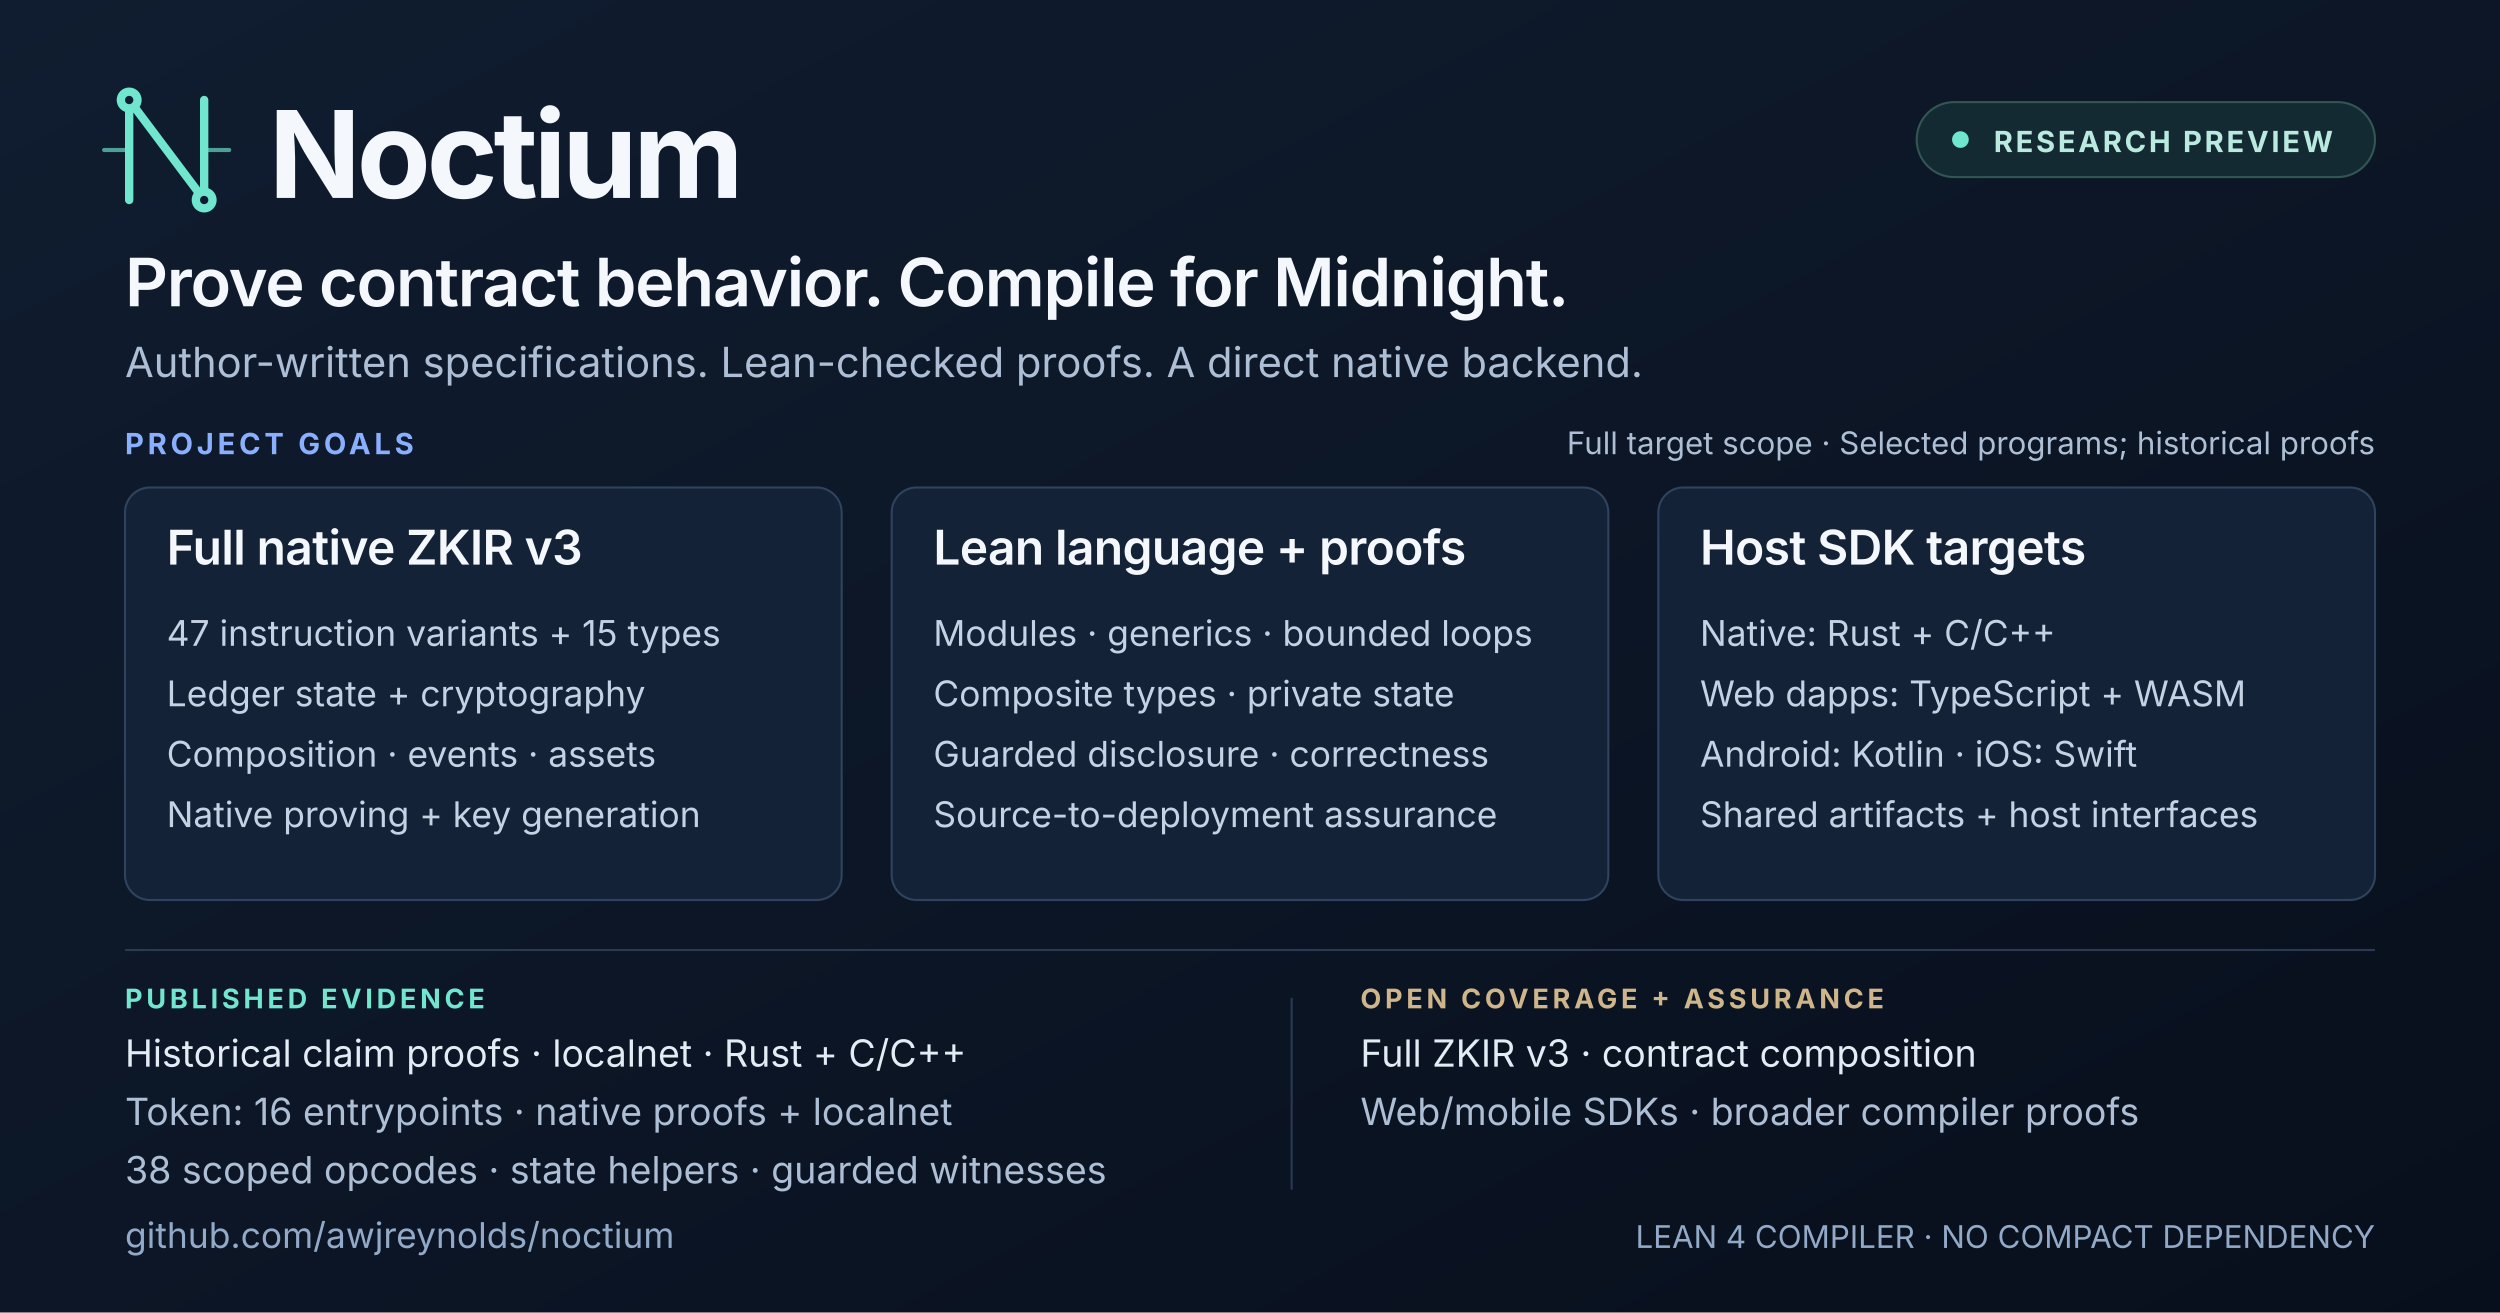
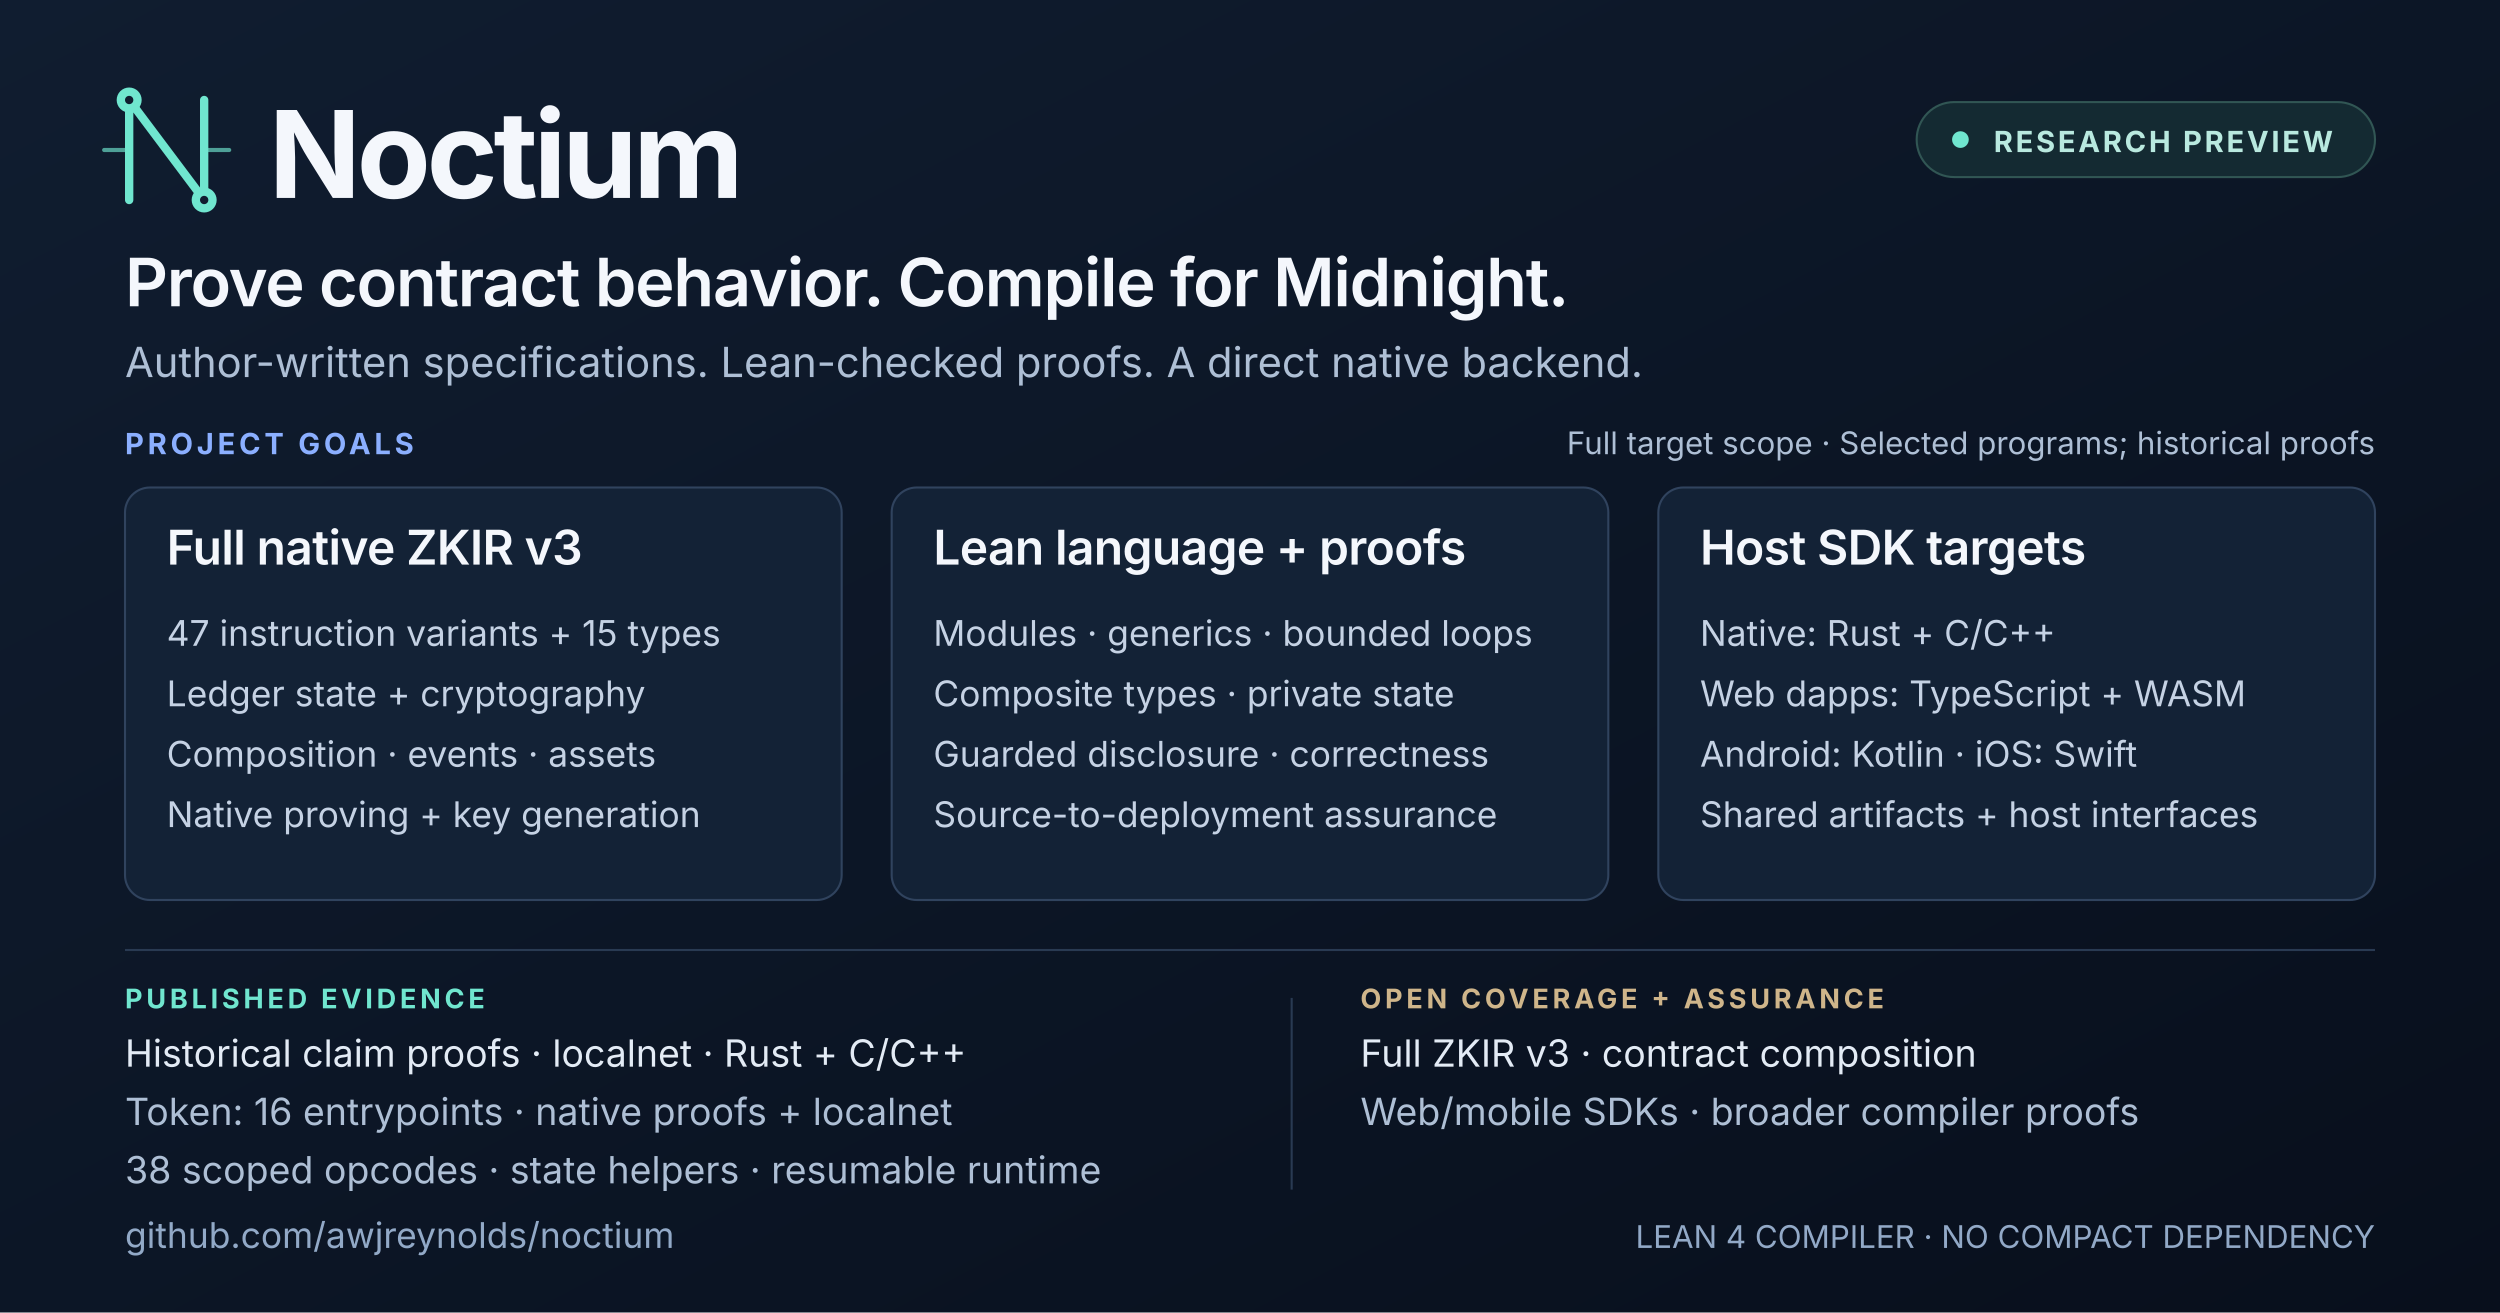
<svg xmlns="http://www.w3.org/2000/svg" width="1200" height="630" viewBox="0 0 1200 630" role="img" aria-labelledby="title description">
  <defs>
    <linearGradient id="background" x1="0" y1="0" x2="1" y2="1">
      <stop offset="0" stop-color="#101D30" />
      <stop offset="1" stop-color="#080F1C" />
    </linearGradient>
    <linearGradient id="accent" x1="0" y1="0" x2="1" y2="0">
      <stop offset="0" stop-color="#70E6CF" />
      <stop offset="1" stop-color="#8BAFFF" />
    </linearGradient>
  </defs>
  <rect width="1200" height="630" fill="url(#background)" />
  <path d="M0 2H1200" stroke="url(#accent)" stroke-width="4" />
  <g stroke="#70E6CF" stroke-width="4" fill="none" stroke-linecap="round" stroke-linejoin="round">
    <path d="M62 96V48L98 96V48" />
    <path d="M50 72H62M98 72H110" stroke-width="2" opacity="0.65" />
    <circle cx="62" cy="48" r="4" fill="#101D30" />
    <circle cx="98" cy="96" r="4" fill="#101D30" />
  </g>
  <g font-family="Inter, Arial, Helvetica, sans-serif">
    <text x="129" y="95" fill="#F4F7FC" font-size="58" font-weight="700" letter-spacing="-2">Noctium</text>
    <rect x="920" y="49" width="220" height="36" rx="18" fill="#142A32" stroke="#315654" />
    <circle cx="941" cy="67" r="4" fill="#70E6CF" />
    <text x="957" y="73" fill="#B9E9DF" font-size="14" font-weight="700" letter-spacing="1.3">RESEARCH PREVIEW</text>
    <text x="60" y="147" fill="#F4F7FC" font-size="32" font-weight="600" letter-spacing="-0.6">Prove contract behavior. Compile for Midnight.</text>
    <text x="60" y="181" fill="#AEBFD5" font-size="20">Author-written specifications. Lean-checked proofs. A direct native backend.</text>
    <text x="60" y="218" fill="#8BAFFF" font-size="14" font-weight="700" letter-spacing="1.8">PROJECT GOALS</text>
    <text x="1140" y="218" fill="#AEBFD5" font-size="15" text-anchor="end">Full target scope · Selected programs; historical proofs</text>
    <g fill="#132236" stroke="#30435E">
      <rect x="60" y="234" width="344" height="198" rx="12" />
      <rect x="428" y="234" width="344" height="198" rx="12" />
      <rect x="796" y="234" width="344" height="198" rx="12" />
    </g>
    <g fill="#F4F7FC" font-size="23" font-weight="600" letter-spacing="-0.3">
      <text x="80" y="271">Full native ZKIR v3</text>
      <text x="448" y="271">Lean language + proofs</text>
      <text x="816" y="271">Host SDK targets</text>
    </g>
    <g fill="#C5D2E4" font-size="17">
      <text x="80" y="310">47 instruction variants + 15 types</text>
      <text x="80" y="339">Ledger state + cryptography</text>
      <text x="80" y="368">Composition · events · assets</text>
      <text x="80" y="397">Native proving + key generation</text>
      <text x="448" y="310">Modules · generics · bounded loops</text>
      <text x="448" y="339">Composite types · private state</text>
      <text x="448" y="368">Guarded disclosure · correctness</text>
      <text x="448" y="397">Source-to-deployment assurance</text>
      <text x="816" y="310">Native: Rust + C/C++</text>
      <text x="816" y="339">Web dapps: TypeScript + WASM</text>
      <text x="816" y="368">Android: Kotlin · iOS: Swift</text>
      <text x="816" y="397">Shared artifacts + host interfaces</text>
    </g>
    <path d="M60 456H1140" stroke="#293A52" />
    <text x="60" y="484" fill="#70E6CF" font-size="13" font-weight="700" letter-spacing="1.8">PUBLISHED EVIDENCE</text>
    <text x="60" y="512" fill="#E3EBF5" font-size="18">Historical claim proofs · localnet · Rust + C/C++</text>
    <text x="60" y="540" fill="#AEBFD5" font-size="18">Token: 16 entrypoints · native proofs + localnet</text>
-     <text x="60" y="568" fill="#AEBFD5" font-size="18">38 scoped opcodes · state helpers · guarded witnesses</text>
+     <text x="60" y="568" fill="#AEBFD5" font-size="18">38 scoped opcodes · state helpers · resumable runtime</text>
    <path d="M620 479V571" stroke="#293A52" />
    <text x="653" y="484" fill="#CFB58A" font-size="13" font-weight="700" letter-spacing="1.8">OPEN COVERAGE + ASSURANCE</text>
    <text x="653" y="512" fill="#E3EBF5" font-size="18">Full ZKIR v3 · contract composition</text>
    <text x="653" y="540" fill="#AEBFD5" font-size="18">Web/mobile SDKs · broader compiler proofs</text>
    <text x="60" y="599" fill="#92A9C7" font-size="17">github.com/awjreynolds/noctium</text>
    <text x="1140" y="599" fill="#92A9C7" font-size="15" text-anchor="end">LEAN 4 COMPILER · NO COMPACT DEPENDENCY</text>
  </g>
</svg>
